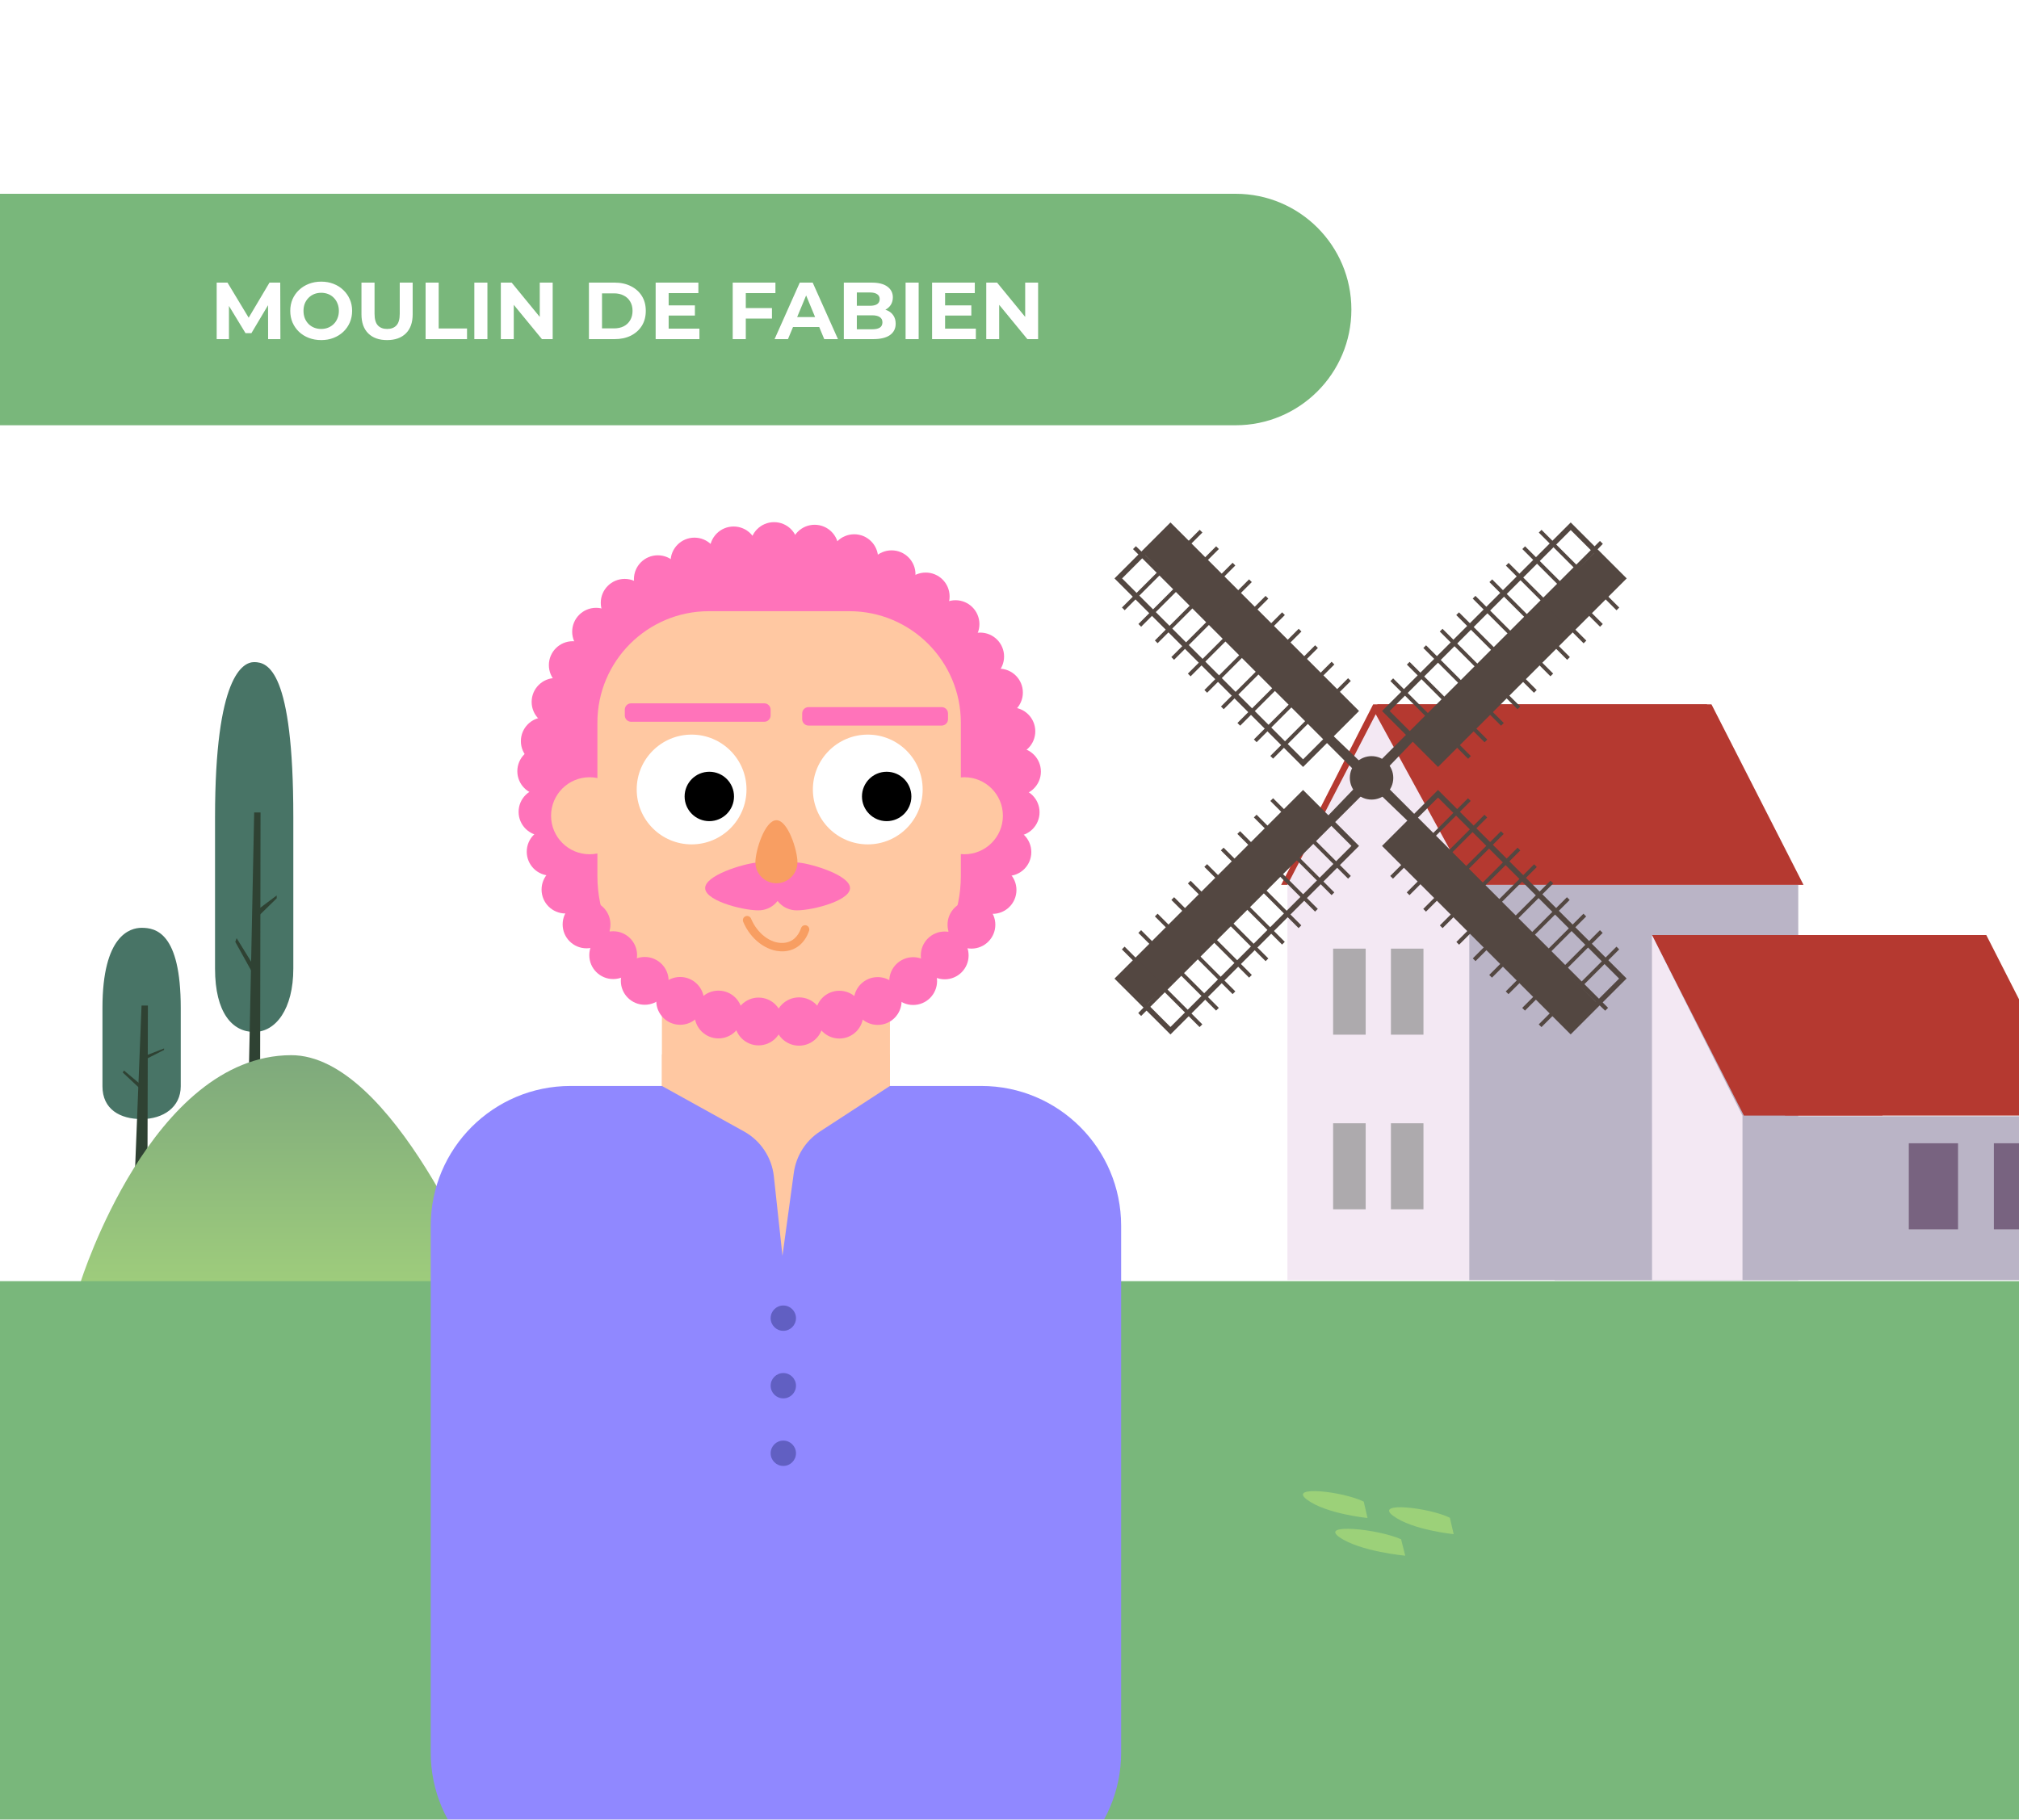
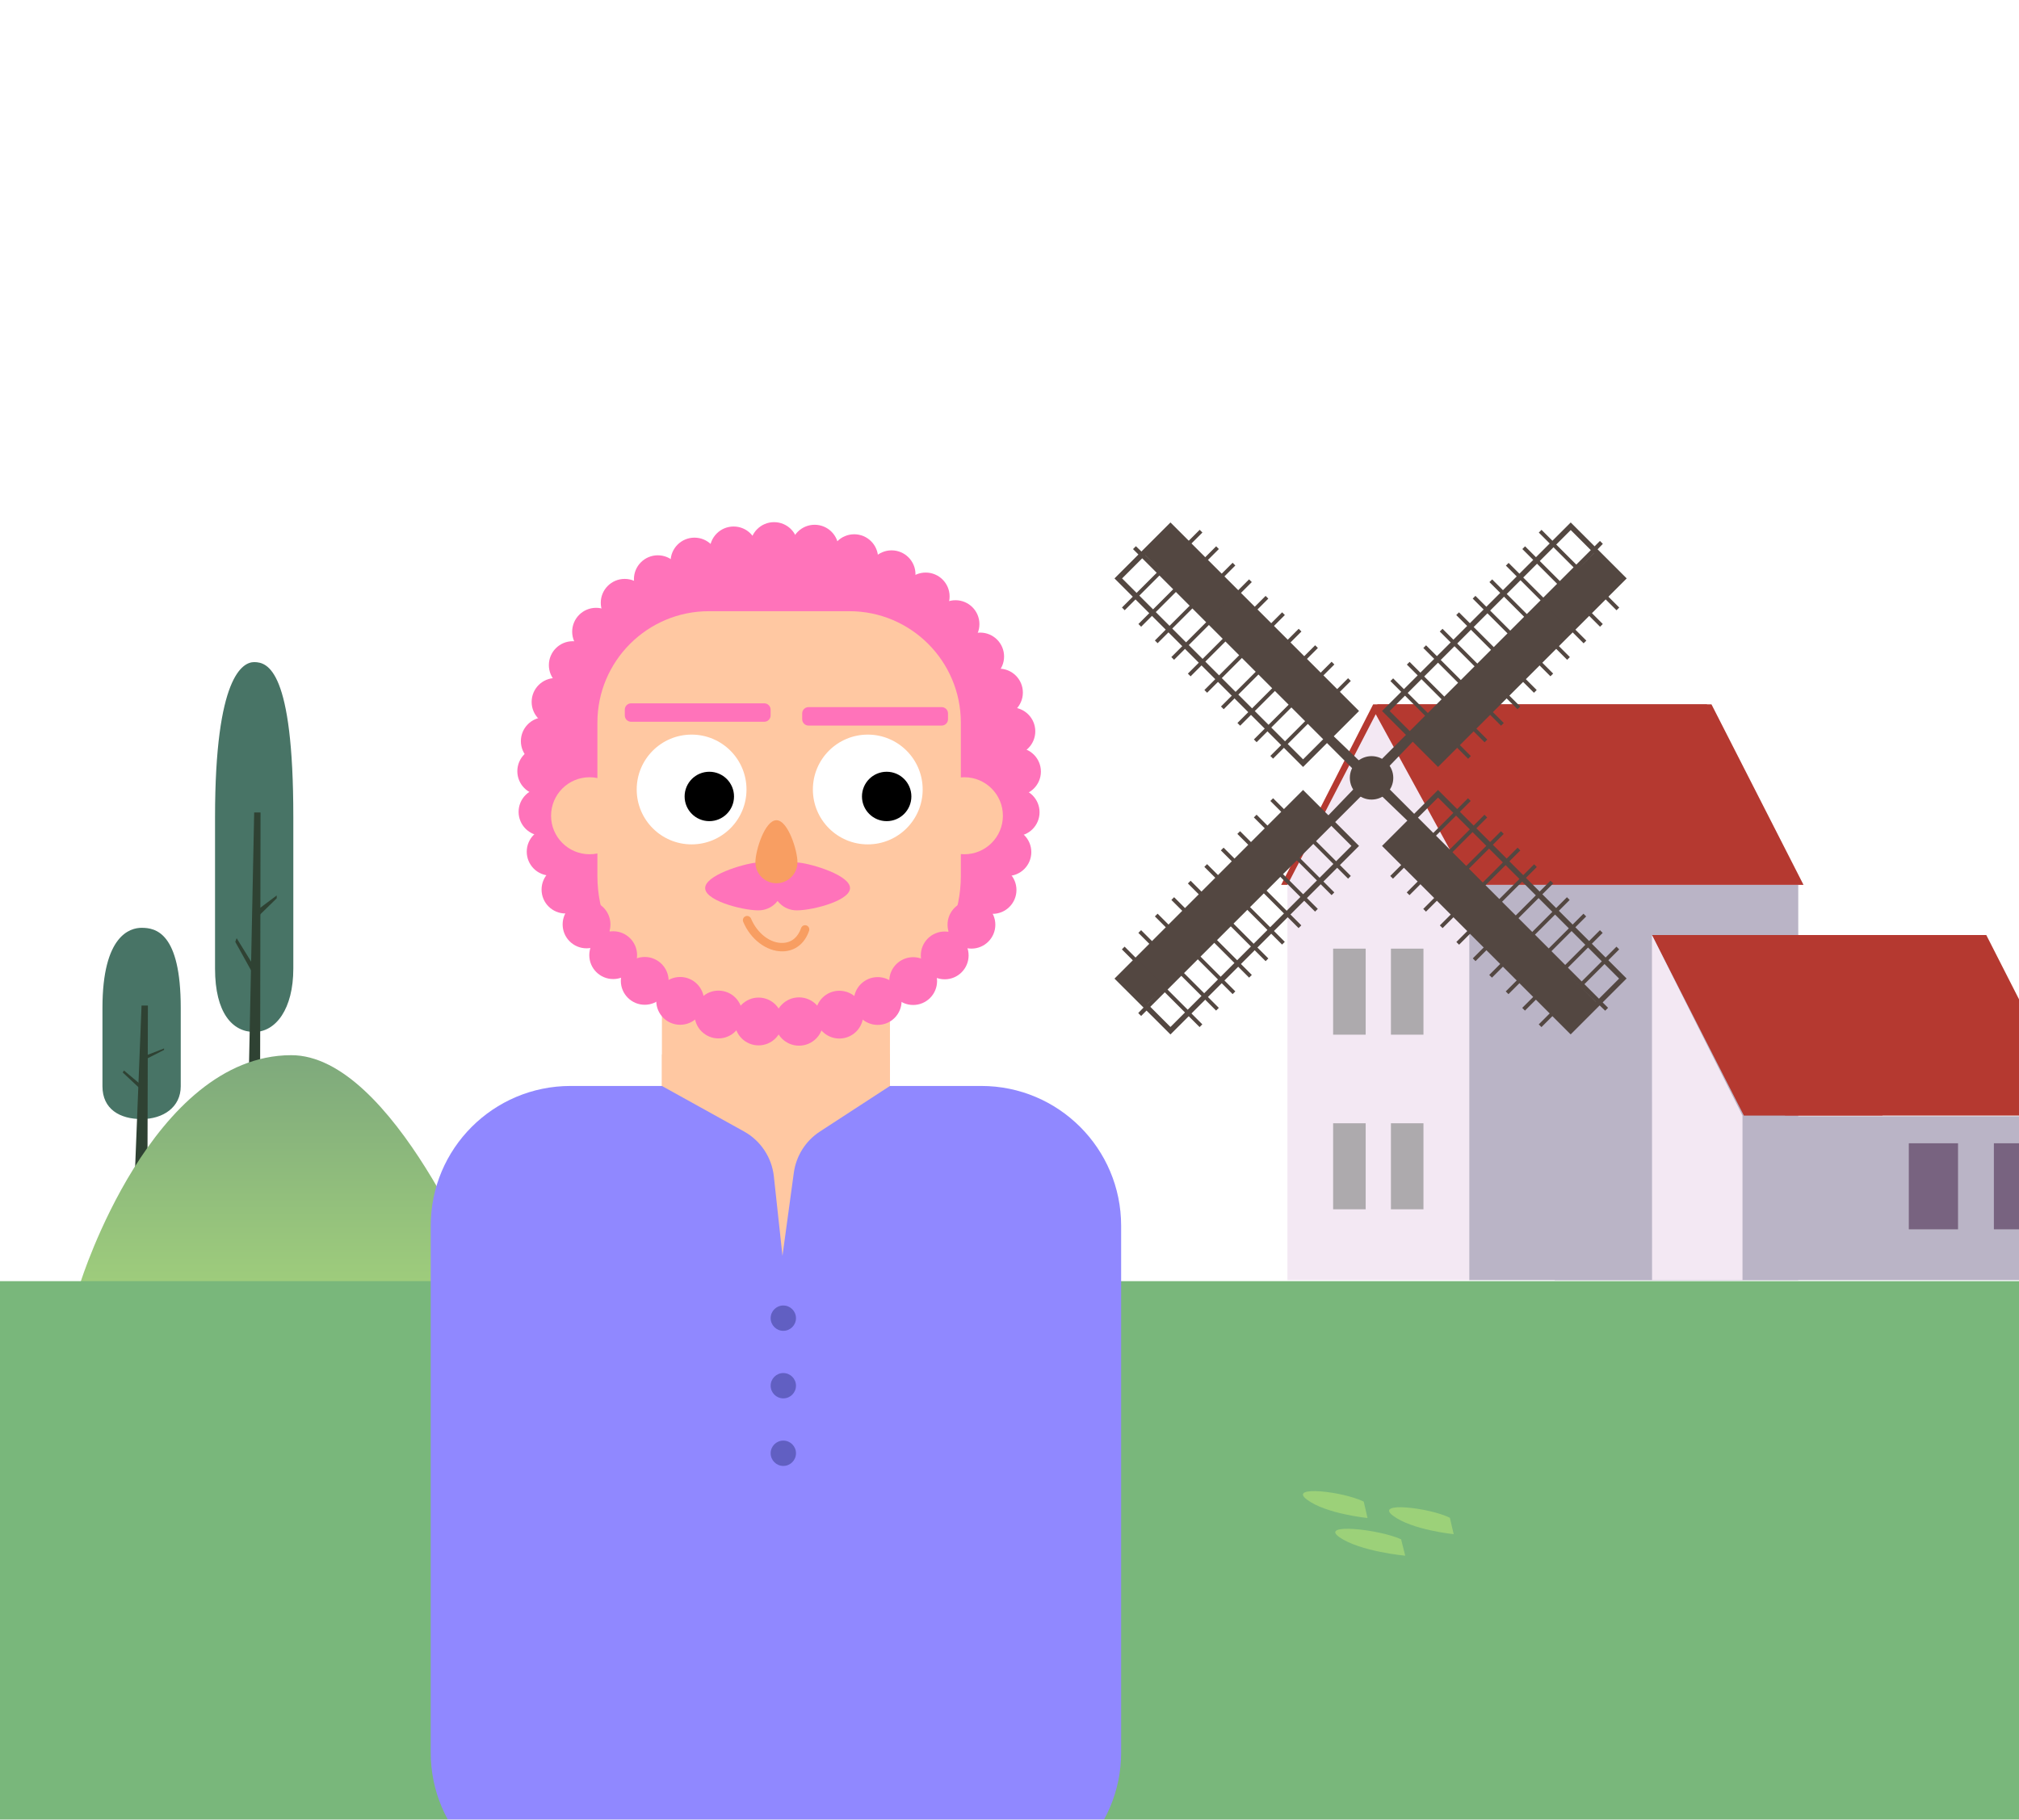
<svg xmlns="http://www.w3.org/2000/svg" width="375" height="338" viewBox="0 0 375 338" fill="none">
  <mask id="mask0_412_6" style="mask-type:alpha" maskUnits="userSpaceOnUse" x="0" y="0" width="375" height="338">
    <rect width="375" height="338" fill="#D9D9D9" />
  </mask>
  <g mask="url(#mask0_412_6)">
    <rect width="375" height="338" fill="white" />
-     <path d="M-12 36H229.5C241.374 36 251 45.626 251 57.5C251 69.374 241.374 79 229.5 79H-12V36Z" fill="#79B77B" />
-     <path d="M40.245 63V52.5H42.255L46.725 59.91H45.66L50.055 52.5H52.05L52.08 63H49.8L49.785 55.995H50.205L46.695 61.89H45.6L42.015 55.995H42.525V63H40.245ZM59.671 63.18C58.841 63.18 58.071 63.045 57.361 62.775C56.661 62.505 56.051 62.125 55.531 61.635C55.021 61.145 54.621 60.57 54.331 59.91C54.051 59.25 53.911 58.53 53.911 57.75C53.911 56.97 54.051 56.25 54.331 55.59C54.621 54.93 55.026 54.355 55.546 53.865C56.066 53.375 56.676 52.995 57.376 52.725C58.076 52.455 58.836 52.32 59.656 52.32C60.486 52.32 61.246 52.455 61.936 52.725C62.636 52.995 63.241 53.375 63.751 53.865C64.271 54.355 64.676 54.93 64.966 55.59C65.256 56.24 65.401 56.96 65.401 57.75C65.401 58.53 65.256 59.255 64.966 59.925C64.676 60.585 64.271 61.16 63.751 61.65C63.241 62.13 62.636 62.505 61.936 62.775C61.246 63.045 60.491 63.18 59.671 63.18ZM59.656 61.11C60.126 61.11 60.556 61.03 60.946 60.87C61.346 60.71 61.696 60.48 61.996 60.18C62.296 59.88 62.526 59.525 62.686 59.115C62.856 58.705 62.941 58.25 62.941 57.75C62.941 57.25 62.856 56.795 62.686 56.385C62.526 55.975 62.296 55.62 61.996 55.32C61.706 55.02 61.361 54.79 60.961 54.63C60.561 54.47 60.126 54.39 59.656 54.39C59.186 54.39 58.751 54.47 58.351 54.63C57.961 54.79 57.616 55.02 57.316 55.32C57.016 55.62 56.781 55.975 56.611 56.385C56.451 56.795 56.371 57.25 56.371 57.75C56.371 58.24 56.451 58.695 56.611 59.115C56.781 59.525 57.011 59.88 57.301 60.18C57.601 60.48 57.951 60.71 58.351 60.87C58.751 61.03 59.186 61.11 59.656 61.11ZM71.892 63.18C70.402 63.18 69.237 62.765 68.397 61.935C67.557 61.105 67.137 59.92 67.137 58.38V52.5H69.567V58.29C69.567 59.29 69.772 60.01 70.182 60.45C70.592 60.89 71.167 61.11 71.907 61.11C72.647 61.11 73.222 60.89 73.632 60.45C74.042 60.01 74.247 59.29 74.247 58.29V52.5H76.647V58.38C76.647 59.92 76.227 61.105 75.387 61.935C74.547 62.765 73.382 63.18 71.892 63.18ZM79.049 63V52.5H81.479V61.02H86.744V63H79.049ZM88.101 63V52.5H90.531V63H88.101ZM93.023 63V52.5H95.033L101.228 60.06H100.253V52.5H102.653V63H100.658L94.448 55.44H95.423V63H93.023ZM109.386 63V52.5H114.156C115.296 52.5 116.301 52.72 117.171 53.16C118.041 53.59 118.721 54.195 119.211 54.975C119.701 55.755 119.946 56.68 119.946 57.75C119.946 58.81 119.701 59.735 119.211 60.525C118.721 61.305 118.041 61.915 117.171 62.355C116.301 62.785 115.296 63 114.156 63H109.386ZM111.816 61.005H114.036C114.736 61.005 115.341 60.875 115.851 60.615C116.371 60.345 116.771 59.965 117.051 59.475C117.341 58.985 117.486 58.41 117.486 57.75C117.486 57.08 117.341 56.505 117.051 56.025C116.771 55.535 116.371 55.16 115.851 54.9C115.341 54.63 114.736 54.495 114.036 54.495H111.816V61.005ZM124.013 56.73H129.068V58.62H124.013V56.73ZM124.193 61.05H129.908V63H121.778V52.5H129.713V54.45H124.193V61.05ZM138.34 57.225H143.38V59.175H138.34V57.225ZM138.52 63H136.09V52.5H144.025V54.45H138.52V63ZM143.865 63L148.545 52.5H150.945L155.64 63H153.09L149.25 53.73H150.21L146.355 63H143.865ZM146.205 60.75L146.85 58.905H152.25L152.91 60.75H146.205ZM156.729 63V52.5H161.859C163.179 52.5 164.169 52.75 164.829 53.25C165.499 53.75 165.834 54.41 165.834 55.23C165.834 55.78 165.699 56.26 165.429 56.67C165.159 57.07 164.789 57.38 164.319 57.6C163.849 57.82 163.309 57.93 162.699 57.93L162.984 57.315C163.644 57.315 164.229 57.425 164.739 57.645C165.249 57.855 165.644 58.17 165.924 58.59C166.214 59.01 166.359 59.525 166.359 60.135C166.359 61.035 166.004 61.74 165.294 62.25C164.584 62.75 163.539 63 162.159 63H156.729ZM159.144 61.17H161.979C162.609 61.17 163.084 61.07 163.404 60.87C163.734 60.66 163.899 60.33 163.899 59.88C163.899 59.44 163.734 59.115 163.404 58.905C163.084 58.685 162.609 58.575 161.979 58.575H158.964V56.805H161.559C162.149 56.805 162.599 56.705 162.909 56.505C163.229 56.295 163.389 55.98 163.389 55.56C163.389 55.15 163.229 54.845 162.909 54.645C162.599 54.435 162.149 54.33 161.559 54.33H159.144V61.17ZM168.199 63V52.5H170.629V63H168.199ZM175.356 56.73H180.411V58.62H175.356V56.73ZM175.536 61.05H181.251V63H173.121V52.5H181.056V54.45H175.536V61.05ZM183.184 63V52.5H185.194L191.389 60.06H190.414V52.5H192.814V63H190.819L184.609 55.44H185.584V63H183.184Z" fill="white" />
    <path d="M47.21 191.71C43.2 191.71 39.94 188.2 39.94 179.93V151.77C39.95 125.6 45.1 123 47.21 123C49.76 123 54.48 124.53 54.48 151.77V179.93C54.48 187.43 51.23 191.71 47.21 191.71Z" fill="#487466" />
    <path d="M48.39 150.93H47.21L46.02 209.03L48.3 208.6L48.39 150.93Z" fill="#2F4233" />
    <path d="M47.5 169.27L51.39 166.35L51.4 166.87L47.66 170.53" fill="#2F4233" />
    <path d="M43.95 174.28L43.7 174.97L47.23 181.34L47.35 179.79L43.95 174.28Z" fill="#2F4233" />
    <path d="M26.3 207.89C22.29 207.89 19.03 206.07 19.03 201.8V187.24C19.03 173.71 24.19 172.36 26.3 172.36C28.85 172.36 33.57 173.15 33.57 187.24V201.8C33.57 205.68 30.32 207.89 26.3 207.89Z" fill="#487466" />
    <path d="M27.47 186.8H26.29L25.1 216.84L27.39 216.62L27.47 186.8Z" fill="#2F4233" />
    <path d="M26.59 196.28L30.47 194.77L30.48 195.04L26.74 196.94" fill="#2F4233" />
    <path d="M23.03 198.87L22.79 199.23L26.31 202.52L26.43 201.72L23.03 198.87Z" fill="#2F4233" />
    <path d="M89.9 238.08H15C15 238.08 28.17 196.1 54.06 196.02C73.03 195.95 89.9 238.08 89.9 238.08Z" fill="url(#paint0_linear_412_6)" />
    <rect y="238" width="375" height="176" fill="#79B77B" />
    <path d="M334 164.381H272.875V237.81H334V164.381Z" fill="#BAB4C6" />
    <path d="M334.974 164.381H272.875L255.8 130.847H317.879L334.974 164.381Z" fill="#F3E8F3" />
    <path d="M255.045 130.847L237.95 164.381H272.875L317.123 130.847" fill="#B53930" />
    <path d="M334.974 164.381H272.875L255.8 130.847H317.879L334.974 164.381Z" fill="#B53930" />
    <path d="M331.793 173.704L331.535 207.238H349.624L368.17 173.704" fill="#D16162" />
    <path d="M386 207.238H323.902L306.827 173.704H368.925L386 207.238Z" fill="#B53930" />
    <path d="M255.522 132.676L239.122 164.381V237.81H272.875V164.381L255.522 132.676Z" fill="#F3E8F3" />
    <path d="M385.901 207.357H288.758V237.81H385.901V207.357Z" fill="#BAB4C6" />
    <path d="M253.653 176.229H247.61V192.21H253.653V176.229Z" fill="#ADAAAD" />
    <path d="M264.387 176.229H258.344V192.21H264.387V176.229Z" fill="#ADAAAD" />
    <path d="M253.653 208.669H247.61V224.651H253.653V208.669Z" fill="#ADAAAD" />
    <path d="M264.387 208.669H258.344V224.651H264.387V208.669Z" fill="#ADAAAD" />
    <path d="M363.677 212.386H354.533V228.368H363.677V212.386Z" fill="#786380" />
    <path d="M379.48 212.386H370.336V228.368H379.48V212.386Z" fill="#786380" />
    <path d="M254.747 148.538C256.975 148.538 258.782 146.732 258.782 144.503C258.782 142.274 256.975 140.468 254.747 140.468C252.518 140.468 250.711 142.274 250.711 144.503C250.711 146.732 252.518 148.538 254.747 148.538Z" fill="#534741" />
    <path d="M255.204 145.278L253.792 143.867L297.166 100.494L297.702 101.03L255.204 145.278Z" fill="#534741" />
    <path d="M267.091 142.476L256.694 132.08L291.739 97.055L302.135 107.451L267.091 142.476ZM258.106 132.08L267.091 141.064L300.724 107.451L291.739 98.466L258.106 132.08Z" fill="#534741" />
    <path d="M301.428 107.434L296.382 102.388L262.058 136.713L267.104 141.759L301.428 107.434Z" fill="#534741" />
    <path d="M273.19 140.453L258.755 126.018L258.249 126.524L272.684 140.959L273.19 140.453Z" fill="#534741" />
    <path d="M276.247 137.392L261.812 122.956L261.306 123.462L275.741 137.898L276.247 137.392Z" fill="#534741" />
    <path d="M279.304 134.311L264.869 119.875L264.363 120.381L278.798 134.817L279.304 134.311Z" fill="#534741" />
    <path d="M282.361 131.25L267.926 116.814L267.42 117.32L281.855 131.756L282.361 131.25Z" fill="#534741" />
    <path d="M285.418 128.188L270.983 113.753L270.477 114.259L284.912 128.694L285.418 128.188Z" fill="#534741" />
    <path d="M288.475 125.127L274.04 110.692L273.534 111.198L287.969 125.633L288.475 125.127Z" fill="#534741" />
    <path d="M291.58 122.066L277.145 107.631L276.639 108.137L291.074 122.572L291.58 122.066Z" fill="#534741" />
    <path d="M294.637 119.005L280.202 104.569L279.696 105.075L294.131 119.511L294.637 119.005Z" fill="#534741" />
    <path d="M297.694 115.923L283.259 101.488L282.753 101.994L297.188 116.429L297.694 115.923Z" fill="#534741" />
    <path d="M300.751 112.863L286.316 98.427L285.81 98.933L300.245 113.369L300.751 112.863Z" fill="#534741" />
    <path d="M253.932 143.967L255.323 145.378L211.95 188.732L211.413 188.195L253.932 143.967Z" fill="#534741" />
    <path d="M217.396 192.17L207 181.794L242.025 146.75L252.421 157.146L217.396 192.17ZM208.411 181.794L217.396 190.779L251.01 157.146L242.025 148.161L208.411 181.794Z" fill="#534741" />
    <path d="M207.712 181.796L212.758 186.842L247.082 152.517L242.036 147.471L207.712 181.796Z" fill="#534741" />
    <path d="M235.952 148.793L250.387 163.228L250.893 162.722L236.458 148.287L235.952 148.793Z" fill="#534741" />
    <path d="M232.886 151.854L247.322 166.289L247.828 165.783L233.392 151.348L232.886 151.854Z" fill="#534741" />
    <path d="M229.821 154.915L244.256 169.35L244.762 168.844L230.327 154.409L229.821 154.915Z" fill="#534741" />
    <path d="M226.756 157.976L241.191 172.411L241.697 171.905L227.262 157.47L226.756 157.976Z" fill="#534741" />
    <path d="M223.69 161.037L238.125 175.472L238.631 174.966L224.196 160.531L223.69 161.037Z" fill="#534741" />
    <path d="M220.633 164.118L235.068 178.554L235.574 178.048L221.139 163.612L220.633 164.118Z" fill="#534741" />
    <path d="M217.568 167.179L232.003 181.615L232.509 181.109L218.074 166.673L217.568 167.179Z" fill="#534741" />
    <path d="M214.502 170.241L228.938 184.676L229.444 184.17L215.008 169.735L214.502 170.241Z" fill="#534741" />
    <path d="M211.437 173.302L225.872 187.737L226.378 187.231L211.943 172.796L211.437 173.302Z" fill="#534741" />
    <path d="M208.372 176.363L222.807 190.798L223.313 190.292L208.878 175.857L208.372 176.363Z" fill="#534741" />
    <path d="M253.912 145.259L255.323 143.847L298.677 187.221L298.14 187.758L253.912 145.259Z" fill="#534741" />
    <path d="M291.739 192.17L256.694 157.146L267.091 146.75L302.115 181.774L291.719 192.17H291.739ZM258.106 157.146L291.739 190.779L300.724 181.794L267.091 148.161L258.106 157.146Z" fill="#534741" />
    <path d="M291.722 191.478L296.768 186.432L262.443 152.108L257.397 157.154L291.722 191.478Z" fill="#534741" />
    <path d="M258.724 163.232L273.159 148.797L272.653 148.291L258.218 162.726L258.724 163.232Z" fill="#534741" />
    <path d="M261.789 166.293L276.225 151.858L275.719 151.352L261.283 165.787L261.789 166.293Z" fill="#534741" />
    <path d="M264.855 169.354L279.29 154.919L278.784 154.413L264.349 168.848L264.855 169.354Z" fill="#534741" />
    <path d="M267.94 172.415L282.375 157.98L281.869 157.474L267.434 171.909L267.94 172.415Z" fill="#534741" />
    <path d="M271.005 175.497L285.441 161.062L284.935 160.556L270.499 174.991L271.005 175.497Z" fill="#534741" />
    <path d="M274.057 178.544L288.492 164.109L287.986 163.603L273.551 178.038L274.057 178.544Z" fill="#534741" />
    <path d="M277.108 181.619L291.543 167.184L291.037 166.678L276.602 181.113L277.108 181.619Z" fill="#534741" />
    <path d="M280.174 184.68L294.609 170.245L294.103 169.739L279.667 184.174L280.174 184.68Z" fill="#534741" />
    <path d="M283.239 187.741L297.674 173.306L297.168 172.8L282.733 187.235L283.239 187.741Z" fill="#534741" />
    <path d="M286.304 190.803L300.74 176.367L300.234 175.861L285.798 190.297L286.304 190.803Z" fill="#534741" />
    <path d="M255.224 143.986L253.812 145.378L210.439 102.004L210.976 101.468L255.224 143.986Z" fill="#534741" />
    <path d="M242.025 142.476L207 107.451L217.396 97.055L252.421 132.08L242.025 142.476ZM208.411 107.451L242.025 141.064L251.01 132.08L217.396 98.466L208.411 107.451Z" fill="#534741" />
    <path d="M217.409 97.762L212.363 102.808L246.687 137.132L251.733 132.086L217.409 97.762Z" fill="#534741" />
    <path d="M250.385 125.993L235.949 140.428L236.455 140.934L250.891 126.499L250.385 125.993Z" fill="#534741" />
    <path d="M247.328 122.932L232.892 137.368L233.398 137.874L247.834 123.438L247.328 122.932Z" fill="#534741" />
    <path d="M244.271 119.871L229.835 134.306L230.341 134.812L244.777 120.377L244.271 119.871Z" fill="#534741" />
    <path d="M241.214 116.81L226.778 131.245L227.284 131.751L241.72 117.316L241.214 116.81Z" fill="#534741" />
    <path d="M238.137 113.749L223.702 128.184L224.208 128.69L238.643 114.255L238.137 113.749Z" fill="#534741" />
    <path d="M235.066 110.701L220.63 125.137L221.137 125.643L235.572 111.207L235.066 110.701Z" fill="#534741" />
    <path d="M231.995 107.626L217.559 122.062L218.065 122.568L232.501 108.132L231.995 107.626Z" fill="#534741" />
    <path d="M228.938 104.545L214.502 118.981L215.008 119.487L229.444 105.051L228.938 104.545Z" fill="#534741" />
    <path d="M225.881 101.484L211.445 115.919L211.951 116.425L226.387 101.99L225.881 101.484Z" fill="#534741" />
    <path d="M222.824 98.423L208.388 112.858L208.894 113.364L223.33 98.929L222.824 98.423Z" fill="#534741" />
    <path d="M306.827 173.704L306.846 237.81H323.643V207.258L306.827 173.704Z" fill="#F3E8F3" />
    <path d="M253.292 278.951C249.413 277.05 239.203 275.901 242.729 278.568C246.254 281.234 254 282 254 282L253.292 278.951Z" fill="#9CD179" />
    <path d="M260.233 285.951C256.03 284.05 244.97 282.901 248.789 285.568C252.609 288.234 261 289 261 289L260.233 285.951Z" fill="#9CD179" />
    <path d="M269.292 281.951C265.413 280.05 255.203 278.901 258.729 281.568C262.254 284.234 270 285 270 285L269.292 281.951Z" fill="#9CD179" />
    <g clip-path="url(#clip0_412_6)">
      <path d="M144.706 190.09C169.231 190.09 189.113 170.208 189.113 145.682C189.113 121.156 169.231 101.274 144.706 101.274C120.18 101.274 100.298 121.156 100.298 145.682C100.298 170.208 120.18 190.09 144.706 190.09Z" fill="#FF73BA" />
      <path d="M131.663 113.541H157.757C169.184 113.541 178.462 122.819 178.462 134.247V162.717C178.462 176.349 167.396 187.415 153.764 187.415H135.655C122.023 187.415 110.957 176.349 110.957 162.717V134.247C110.957 122.819 120.235 113.541 131.663 113.541Z" fill="#FFC8A2" />
      <path d="M165.294 173.149H122.941V210.364H165.294V173.149Z" fill="#FFC8A2" />
      <path d="M101.184 142.121C103.636 142.121 105.623 140.134 105.623 137.682C105.623 135.23 103.636 133.243 101.184 133.243C98.733 133.243 96.745 135.23 96.745 137.682C96.745 140.134 98.733 142.121 101.184 142.121Z" fill="#FF73BA" />
      <path d="M103.184 134.835C105.636 134.835 107.623 132.848 107.623 130.396C107.623 127.944 105.636 125.957 103.184 125.957C100.732 125.957 98.745 127.944 98.745 130.396C98.745 132.848 100.732 134.835 103.184 134.835Z" fill="#FF73BA" />
      <path d="M106.384 127.996C108.836 127.996 110.823 126.008 110.823 123.557C110.823 121.105 108.836 119.117 106.384 119.117C103.933 119.117 101.945 121.105 101.945 123.557C101.945 126.008 103.933 127.996 106.384 127.996Z" fill="#FF73BA" />
      <path d="M110.714 121.792C113.165 121.792 115.153 119.804 115.153 117.353C115.153 114.901 113.165 112.914 110.714 112.914C108.262 112.914 106.274 114.901 106.274 117.353C106.274 119.804 108.262 121.792 110.714 121.792Z" fill="#FF73BA" />
      <path d="M116.023 116.419C118.475 116.419 120.463 114.432 120.463 111.98C120.463 109.529 118.475 107.541 116.023 107.541C113.572 107.541 111.584 109.529 111.584 111.98C111.584 114.432 113.572 116.419 116.023 116.419Z" fill="#FF73BA" />
      <path d="M122.18 112.035C124.632 112.035 126.619 110.048 126.619 107.596C126.619 105.144 124.632 103.157 122.18 103.157C119.729 103.157 117.741 105.144 117.741 107.596C117.741 110.048 119.729 112.035 122.18 112.035Z" fill="#FF73BA" />
      <path d="M128.988 108.757C131.44 108.757 133.427 106.769 133.427 104.318C133.427 101.866 131.44 99.878 128.988 99.878C126.536 99.878 124.549 101.866 124.549 104.318C124.549 106.769 126.536 108.757 128.988 108.757Z" fill="#FF73BA" />
      <path d="M136.259 106.686C138.71 106.686 140.698 104.699 140.698 102.247C140.698 99.795 138.71 97.808 136.259 97.808C133.807 97.808 131.819 99.795 131.819 102.247C131.819 104.699 133.807 106.686 136.259 106.686Z" fill="#FF73BA" />
      <path d="M143.772 105.878C146.224 105.878 148.211 103.891 148.211 101.439C148.211 98.987 146.224 97 143.772 97C141.321 97 139.333 98.987 139.333 101.439C139.333 103.891 141.321 105.878 143.772 105.878Z" fill="#FF73BA" />
      <path d="M151.309 106.365C153.761 106.365 155.749 104.377 155.749 101.926C155.749 99.474 153.761 97.486 151.309 97.486C148.858 97.486 146.87 99.474 146.87 101.926C146.87 104.377 148.858 106.365 151.309 106.365Z" fill="#FF73BA" />
      <path d="M158.658 108.129C161.11 108.129 163.098 106.142 163.098 103.69C163.098 101.238 161.11 99.251 158.658 99.251C156.207 99.251 154.219 101.238 154.219 103.69C154.219 106.142 156.207 108.129 158.658 108.129Z" fill="#FF73BA" />
      <path d="M165.6 111.118C168.051 111.118 170.039 109.13 170.039 106.678C170.039 104.227 168.051 102.239 165.6 102.239C163.148 102.239 161.16 104.227 161.16 106.678C161.16 109.13 163.148 111.118 165.6 111.118Z" fill="#FF73BA" />
      <path d="M171.937 115.243C174.389 115.243 176.376 113.256 176.376 110.804C176.376 108.352 174.389 106.365 171.937 106.365C169.485 106.365 167.498 108.352 167.498 110.804C167.498 113.256 169.485 115.243 171.937 115.243Z" fill="#FF73BA" />
      <path d="M177.474 120.38C179.926 120.38 181.913 118.393 181.913 115.941C181.913 113.489 179.926 111.502 177.474 111.502C175.022 111.502 173.035 113.489 173.035 115.941C173.035 118.393 175.022 120.38 177.474 120.38Z" fill="#FF73BA" />
      <path d="M182.054 126.396C184.506 126.396 186.494 124.408 186.494 121.957C186.494 119.505 184.506 117.518 182.054 117.518C179.603 117.518 177.615 119.505 177.615 121.957C177.615 124.408 179.603 126.396 182.054 126.396Z" fill="#FF73BA" />
      <path d="M185.545 133.094C187.996 133.094 189.984 131.106 189.984 128.655C189.984 126.203 187.996 124.216 185.545 124.216C183.093 124.216 181.105 126.203 181.105 128.655C181.105 131.106 183.093 133.094 185.545 133.094Z" fill="#FF73BA" />
      <path d="M187.85 140.294C190.302 140.294 192.29 138.306 192.29 135.855C192.29 133.403 190.302 131.416 187.85 131.416C185.399 131.416 183.411 133.403 183.411 135.855C183.411 138.306 185.399 140.294 187.85 140.294Z" fill="#FF73BA" />
      <path d="M188.894 147.776C191.345 147.776 193.333 145.789 193.333 143.337C193.333 140.885 191.345 138.898 188.894 138.898C186.442 138.898 184.454 140.885 184.454 143.337C184.454 145.789 186.442 147.776 188.894 147.776Z" fill="#FF73BA" />
      <path d="M188.643 155.329C191.094 155.329 193.082 153.342 193.082 150.89C193.082 148.438 191.094 146.451 188.643 146.451C186.191 146.451 184.203 148.438 184.203 150.89C184.203 153.342 186.191 155.329 188.643 155.329Z" fill="#FF73BA" />
      <path d="M187.113 162.733C189.565 162.733 191.552 160.746 191.552 158.294C191.552 155.842 189.565 153.855 187.113 153.855C184.662 153.855 182.674 155.842 182.674 158.294C182.674 160.746 184.662 162.733 187.113 162.733Z" fill="#FF73BA" />
      <path d="M184.352 169.768C186.804 169.768 188.792 167.781 188.792 165.329C188.792 162.877 186.804 160.89 184.352 160.89C181.901 160.89 179.913 162.877 179.913 165.329C179.913 167.781 181.901 169.768 184.352 169.768Z" fill="#FF73BA" />
      <path d="M180.431 176.223C182.883 176.223 184.87 174.236 184.87 171.784C184.87 169.332 182.883 167.345 180.431 167.345C177.979 167.345 175.992 169.332 175.992 171.784C175.992 174.236 177.979 176.223 180.431 176.223Z" fill="#FF73BA" />
      <path d="M175.466 181.925C177.918 181.925 179.905 179.938 179.905 177.486C179.905 175.034 177.918 173.047 175.466 173.047C173.015 173.047 171.027 175.034 171.027 177.486C171.027 179.938 173.015 181.925 175.466 181.925Z" fill="#FF73BA" />
      <path d="M169.607 186.694C172.059 186.694 174.047 184.706 174.047 182.255C174.047 179.803 172.059 177.815 169.607 177.815C167.156 177.815 165.168 179.803 165.168 182.255C165.168 184.706 167.156 186.694 169.607 186.694Z" fill="#FF73BA" />
      <path d="M163.019 190.396C165.471 190.396 167.458 188.408 167.458 185.957C167.458 183.505 165.471 181.517 163.019 181.517C160.568 181.517 158.58 183.505 158.58 185.957C158.58 188.408 160.568 190.396 163.019 190.396Z" fill="#FF73BA" />
      <path d="M155.898 192.929C158.349 192.929 160.337 190.941 160.337 188.49C160.337 186.038 158.349 184.051 155.898 184.051C153.446 184.051 151.458 186.038 151.458 188.49C151.458 190.941 153.446 192.929 155.898 192.929Z" fill="#FF73BA" />
      <path d="M148.408 194.254C150.885 194.254 152.894 192.246 152.894 189.768C152.894 187.291 150.885 185.282 148.408 185.282C145.93 185.282 143.921 187.291 143.921 189.768C143.921 192.246 145.93 194.254 148.408 194.254Z" fill="#FF73BA" />
      <path d="M140.894 194.199C143.346 194.199 145.333 192.212 145.333 189.76C145.333 187.309 143.346 185.321 140.894 185.321C138.442 185.321 136.455 187.309 136.455 189.76C136.455 192.212 138.442 194.199 140.894 194.199Z" fill="#FF73BA" />
      <path d="M140.47 160.247C142.91 160.012 145.082 161.8 145.317 164.247C145.553 166.694 143.764 168.859 141.317 169.094C138.878 169.329 131.215 167.541 130.98 165.094C130.745 162.655 138.023 160.482 140.47 160.247Z" fill="#FF73BA" />
      <path d="M148.384 160.247C145.945 160.012 143.772 161.8 143.537 164.247C143.302 166.694 145.09 168.859 147.537 169.094C149.976 169.329 157.639 167.541 157.874 165.094C158.109 162.655 150.831 160.482 148.384 160.247Z" fill="#FF73BA" />
      <path d="M133.443 192.905C135.895 192.905 137.882 190.918 137.882 188.466C137.882 186.015 135.895 184.027 133.443 184.027C130.991 184.027 129.004 186.015 129.004 188.466C129.004 190.918 130.991 192.905 133.443 192.905Z" fill="#FF73BA" />
      <path d="M126.329 190.372C128.781 190.372 130.768 188.385 130.768 185.933C130.768 183.481 128.781 181.494 126.329 181.494C123.878 181.494 121.89 183.481 121.89 185.933C121.89 188.385 123.878 190.372 126.329 190.372Z" fill="#FF73BA" />
      <path d="M119.749 186.655C122.201 186.655 124.188 184.667 124.188 182.215C124.188 179.764 122.201 177.776 119.749 177.776C117.297 177.776 115.31 179.764 115.31 182.215C115.31 184.667 117.297 186.655 119.749 186.655Z" fill="#FF73BA" />
      <path d="M113.89 181.878C116.342 181.878 118.329 179.891 118.329 177.439C118.329 174.987 116.342 173 113.89 173C111.438 173 109.451 174.987 109.451 177.439C109.451 179.891 111.438 181.878 113.89 181.878Z" fill="#FF73BA" />
      <path d="M108.941 176.168C111.393 176.168 113.38 174.181 113.38 171.729C113.38 169.277 111.393 167.29 108.941 167.29C106.489 167.29 104.502 169.277 104.502 171.729C104.502 174.181 106.489 176.168 108.941 176.168Z" fill="#FF73BA" />
      <path d="M105.027 169.698C107.479 169.698 109.467 167.71 109.467 165.259C109.467 162.807 107.479 160.819 105.027 160.819C102.576 160.819 100.588 162.807 100.588 165.259C100.588 167.71 102.576 169.698 105.027 169.698Z" fill="#FF73BA" />
      <path d="M102.274 162.662C104.726 162.662 106.714 160.675 106.714 158.223C106.714 155.771 104.726 153.784 102.274 153.784C99.823 153.784 97.835 155.771 97.835 158.223C97.835 160.675 99.823 162.662 102.274 162.662Z" fill="#FF73BA" />
      <path d="M100.761 155.259C103.212 155.259 105.2 153.271 105.2 150.819C105.2 148.368 103.212 146.38 100.761 146.38C98.309 146.38 96.322 148.368 96.322 150.819C96.322 153.271 98.309 155.259 100.761 155.259Z" fill="#FF73BA" />
      <path d="M100.525 147.706C102.977 147.706 104.965 145.718 104.965 143.266C104.965 140.815 102.977 138.827 100.525 138.827C98.074 138.827 96.086 140.815 96.086 143.266C96.086 145.718 98.074 147.706 100.525 147.706Z" fill="#FF73BA" />
      <path d="M148.117 160.176C148.117 162.333 146.368 164.082 144.211 164.082C142.055 164.082 140.306 162.333 140.306 160.176C140.306 158.019 142.055 152.372 144.211 152.372C146.368 152.372 148.117 158.019 148.117 160.176Z" fill="#F89E62" />
      <path d="M145.262 176.733C142.353 176.733 139.404 174.506 138.039 171.243C137.874 170.843 138.062 170.38 138.462 170.215C138.862 170.051 139.325 170.239 139.49 170.639C140.635 173.384 143.074 175.274 145.404 175.164C147.004 175.109 148.204 174.129 148.792 172.404C148.933 171.996 149.38 171.776 149.788 171.917C150.196 172.058 150.415 172.506 150.274 172.913C149.474 175.266 147.717 176.655 145.459 176.733C145.396 176.733 145.333 176.733 145.262 176.733Z" fill="#F89E62" />
      <path d="M128.455 156.859C134.086 156.859 138.651 152.294 138.651 146.663C138.651 141.031 134.086 136.467 128.455 136.467C122.824 136.467 118.259 141.031 118.259 146.663C118.259 152.294 122.824 156.859 128.455 156.859Z" fill="white" />
      <path d="M161.176 156.859C166.807 156.859 171.372 152.294 171.372 146.663C171.372 141.031 166.807 136.467 161.176 136.467C155.545 136.467 150.98 141.031 150.98 146.663C150.98 152.294 155.545 156.859 161.176 156.859Z" fill="white" />
      <path d="M164.686 152.545C167.22 152.545 169.274 150.491 169.274 147.957C169.274 145.423 167.22 143.368 164.686 143.368C162.152 143.368 160.098 145.423 160.098 147.957C160.098 150.491 162.152 152.545 164.686 152.545Z" fill="black" />
      <path d="M131.745 152.545C134.279 152.545 136.333 150.491 136.333 147.957C136.333 145.423 134.279 143.368 131.745 143.368C129.211 143.368 127.157 145.423 127.157 147.957C127.157 150.491 129.211 152.545 131.745 152.545Z" fill="black" />
      <path d="M174.901 131.361H150.172C149.522 131.361 148.996 131.887 148.996 132.537V133.612C148.996 134.261 149.522 134.788 150.172 134.788H174.901C175.551 134.788 176.078 134.261 176.078 133.612V132.537C176.078 131.887 175.551 131.361 174.901 131.361Z" fill="#FF73BA" />
      <path d="M182.258 201.737H105.976C91.63 201.737 80 213.367 80 227.713V325.564C80 339.91 91.63 351.54 105.976 351.54H182.258C196.605 351.54 208.235 339.91 208.235 325.564V227.713C208.235 213.367 196.605 201.737 182.258 201.737Z" fill="#9088FF" />
      <path d="M141.953 130.655H117.223C116.574 130.655 116.047 131.182 116.047 131.831V132.906C116.047 133.555 116.574 134.082 117.223 134.082H141.953C142.602 134.082 143.129 133.555 143.129 132.906V131.831C143.129 131.182 142.602 130.655 141.953 130.655Z" fill="#FF73BA" />
-       <path d="M165.294 201.737L152.282 210.207C149.639 211.933 147.874 214.717 147.443 217.846L145.333 233.297L143.733 218.529C143.349 215.015 141.286 211.909 138.196 210.192L122.941 201.737V195.87H165.294V201.737L165.16 196.921L165.294 201.737Z" fill="#FFC8A2" />
+       <path d="M165.294 201.737L152.282 210.207C149.639 211.933 147.874 214.717 147.443 217.846L145.333 233.297L143.733 218.529C143.349 215.015 141.286 211.909 138.196 210.192L122.941 201.737V195.87H165.294V201.737L165.16 196.921Z" fill="#FFC8A2" />
      <path d="M109.506 158.694C113.456 158.694 116.659 155.491 116.659 151.541C116.659 147.59 113.456 144.388 109.506 144.388C105.555 144.388 102.353 147.59 102.353 151.541C102.353 155.491 105.555 158.694 109.506 158.694Z" fill="#FFC8A2" />
      <path d="M179.121 158.694C183.072 158.694 186.274 155.491 186.274 151.541C186.274 147.59 183.072 144.388 179.121 144.388C175.171 144.388 171.968 147.59 171.968 151.541C171.968 155.491 175.171 158.694 179.121 158.694Z" fill="#FFC8A2" />
      <path d="M145.49 247.227C146.789 247.227 147.843 246.173 147.843 244.874C147.843 243.574 146.789 242.521 145.49 242.521C144.19 242.521 143.137 243.574 143.137 244.874C143.137 246.173 144.19 247.227 145.49 247.227Z" fill="#615FC2" />
      <path d="M145.49 259.776C146.789 259.776 147.843 258.722 147.843 257.423C147.843 256.123 146.789 255.07 145.49 255.07C144.19 255.07 143.137 256.123 143.137 257.423C143.137 258.722 144.19 259.776 145.49 259.776Z" fill="#615FC2" />
      <path d="M145.49 272.325C146.789 272.325 147.843 271.271 147.843 269.972C147.843 268.672 146.789 267.619 145.49 267.619C144.19 267.619 143.137 268.672 143.137 269.972C143.137 271.271 144.19 272.325 145.49 272.325Z" fill="#615FC2" />
    </g>
  </g>
  <defs>
    <linearGradient id="paint0_linear_412_6" x1="52.45" y1="238.08" x2="52.45" y2="196.02" gradientUnits="userSpaceOnUse">
      <stop stop-color="#9ECC7C" />
      <stop offset="1" stop-color="#7EA97C" />
    </linearGradient>
    <clipPath id="clip0_412_6">
      <rect width="128.235" height="254.54" fill="white" transform="translate(80 97)" />
    </clipPath>
  </defs>
</svg>
